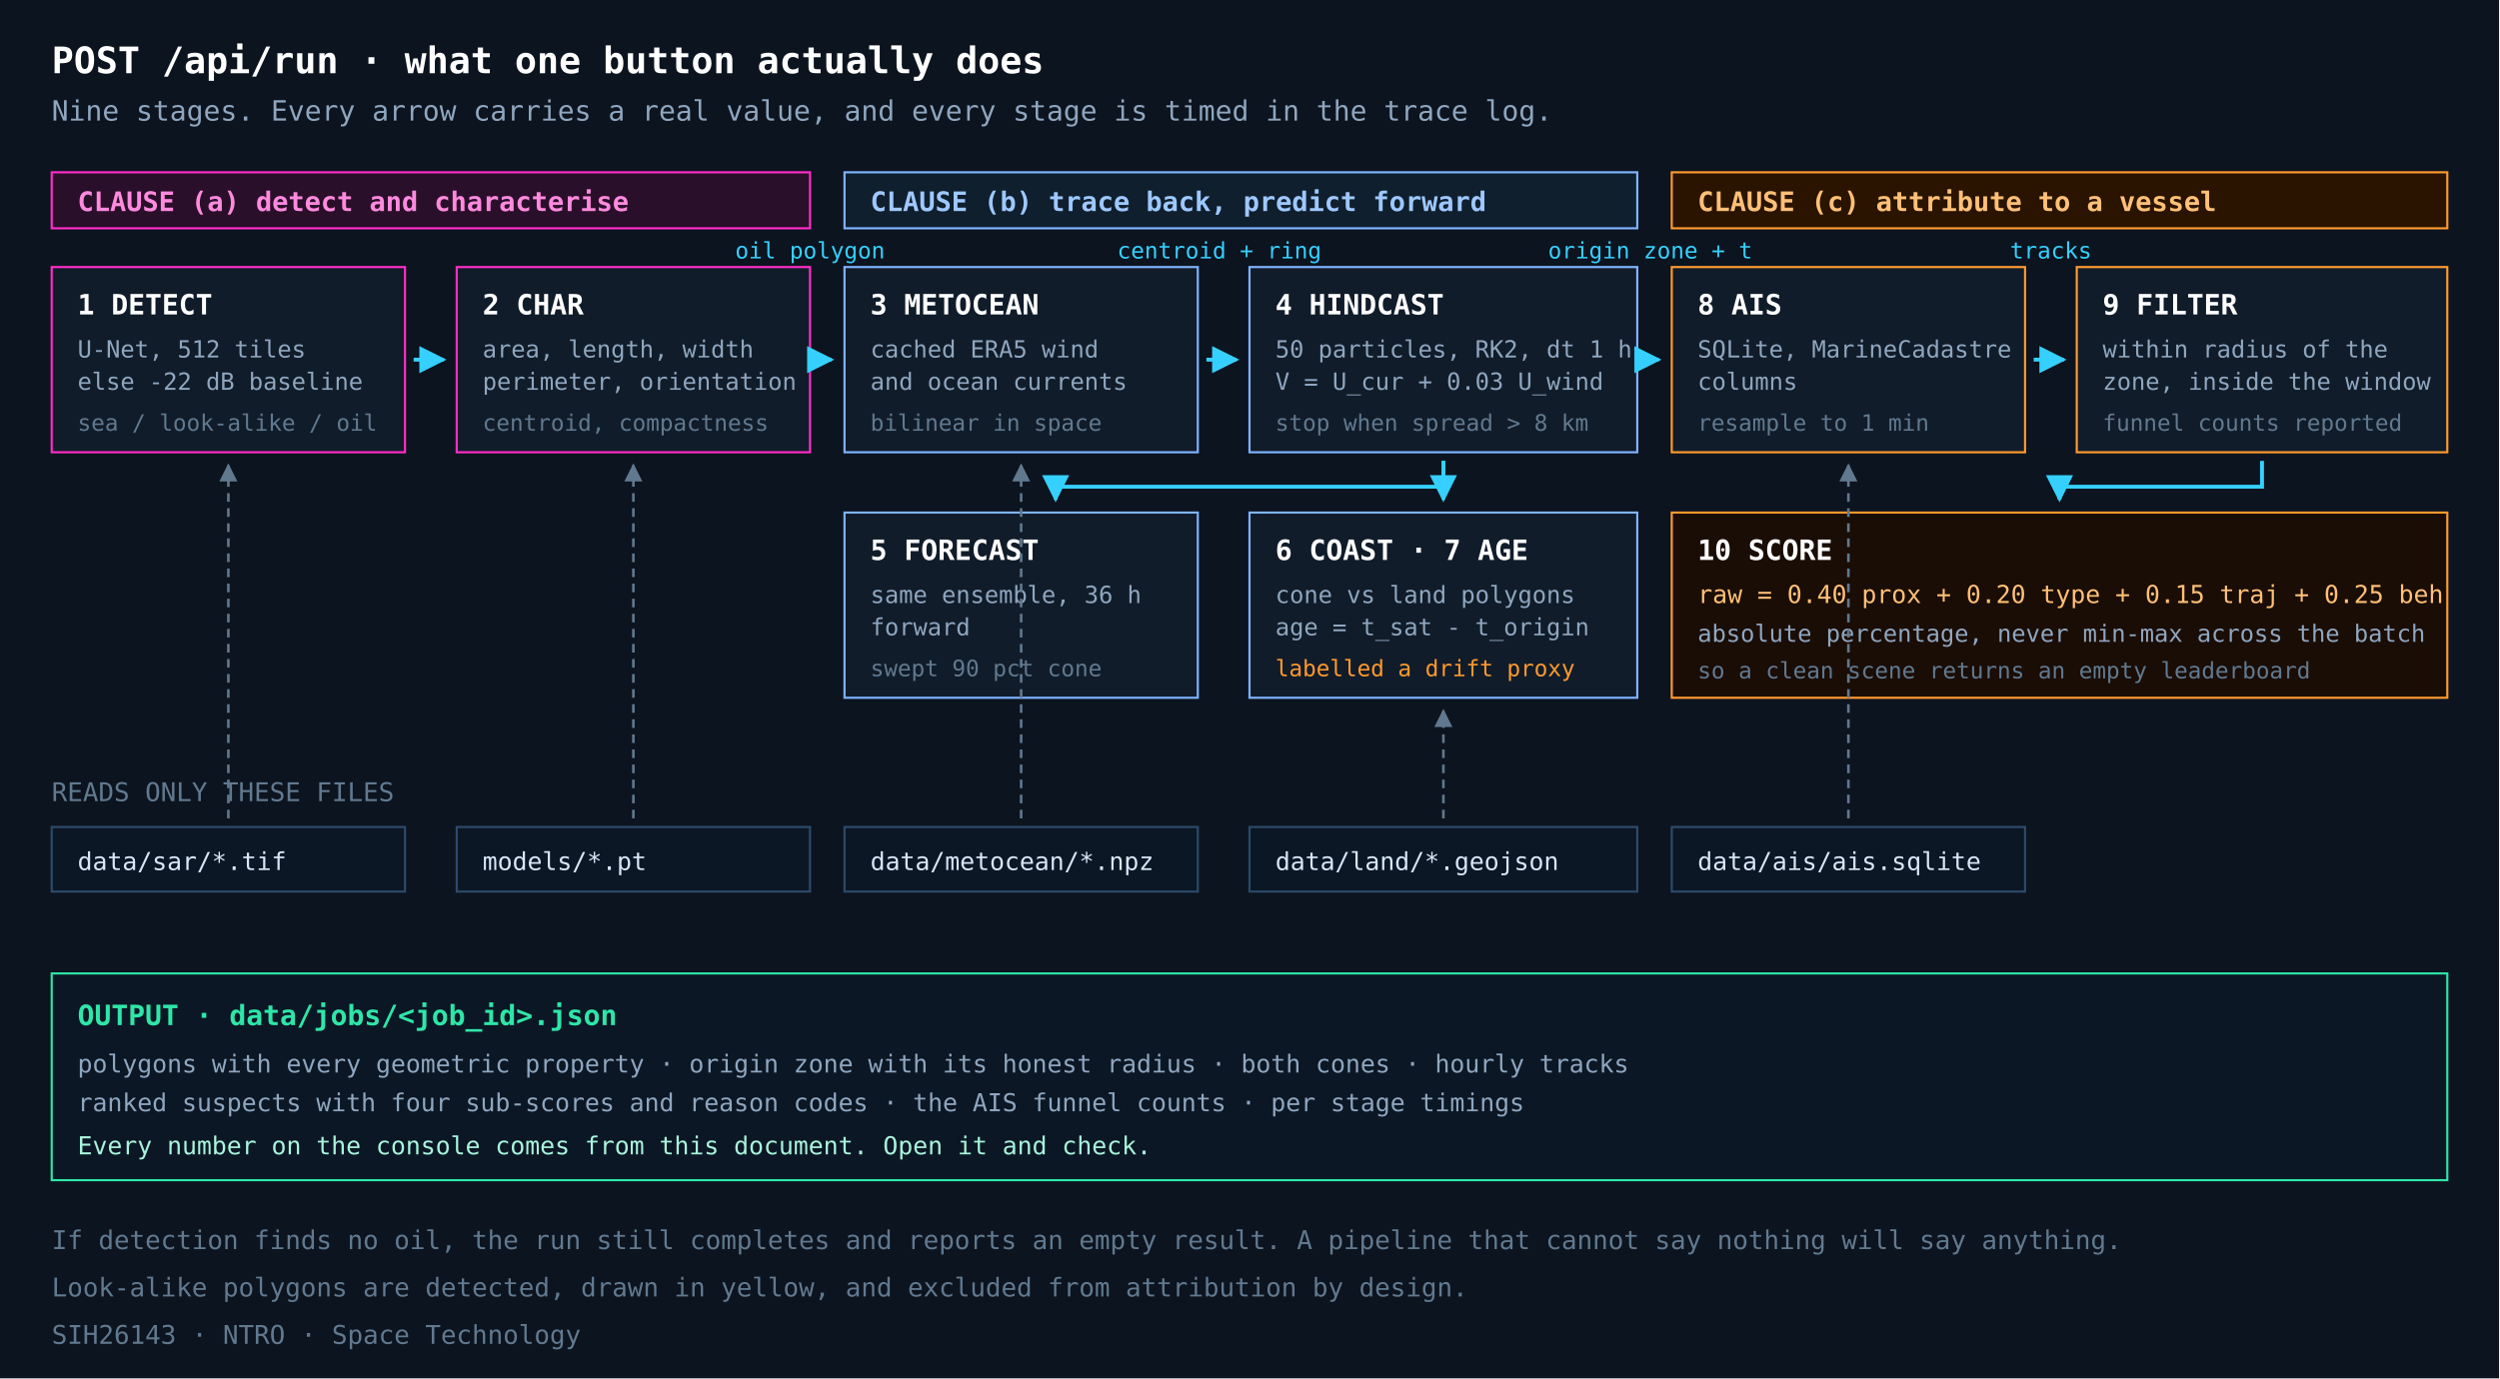
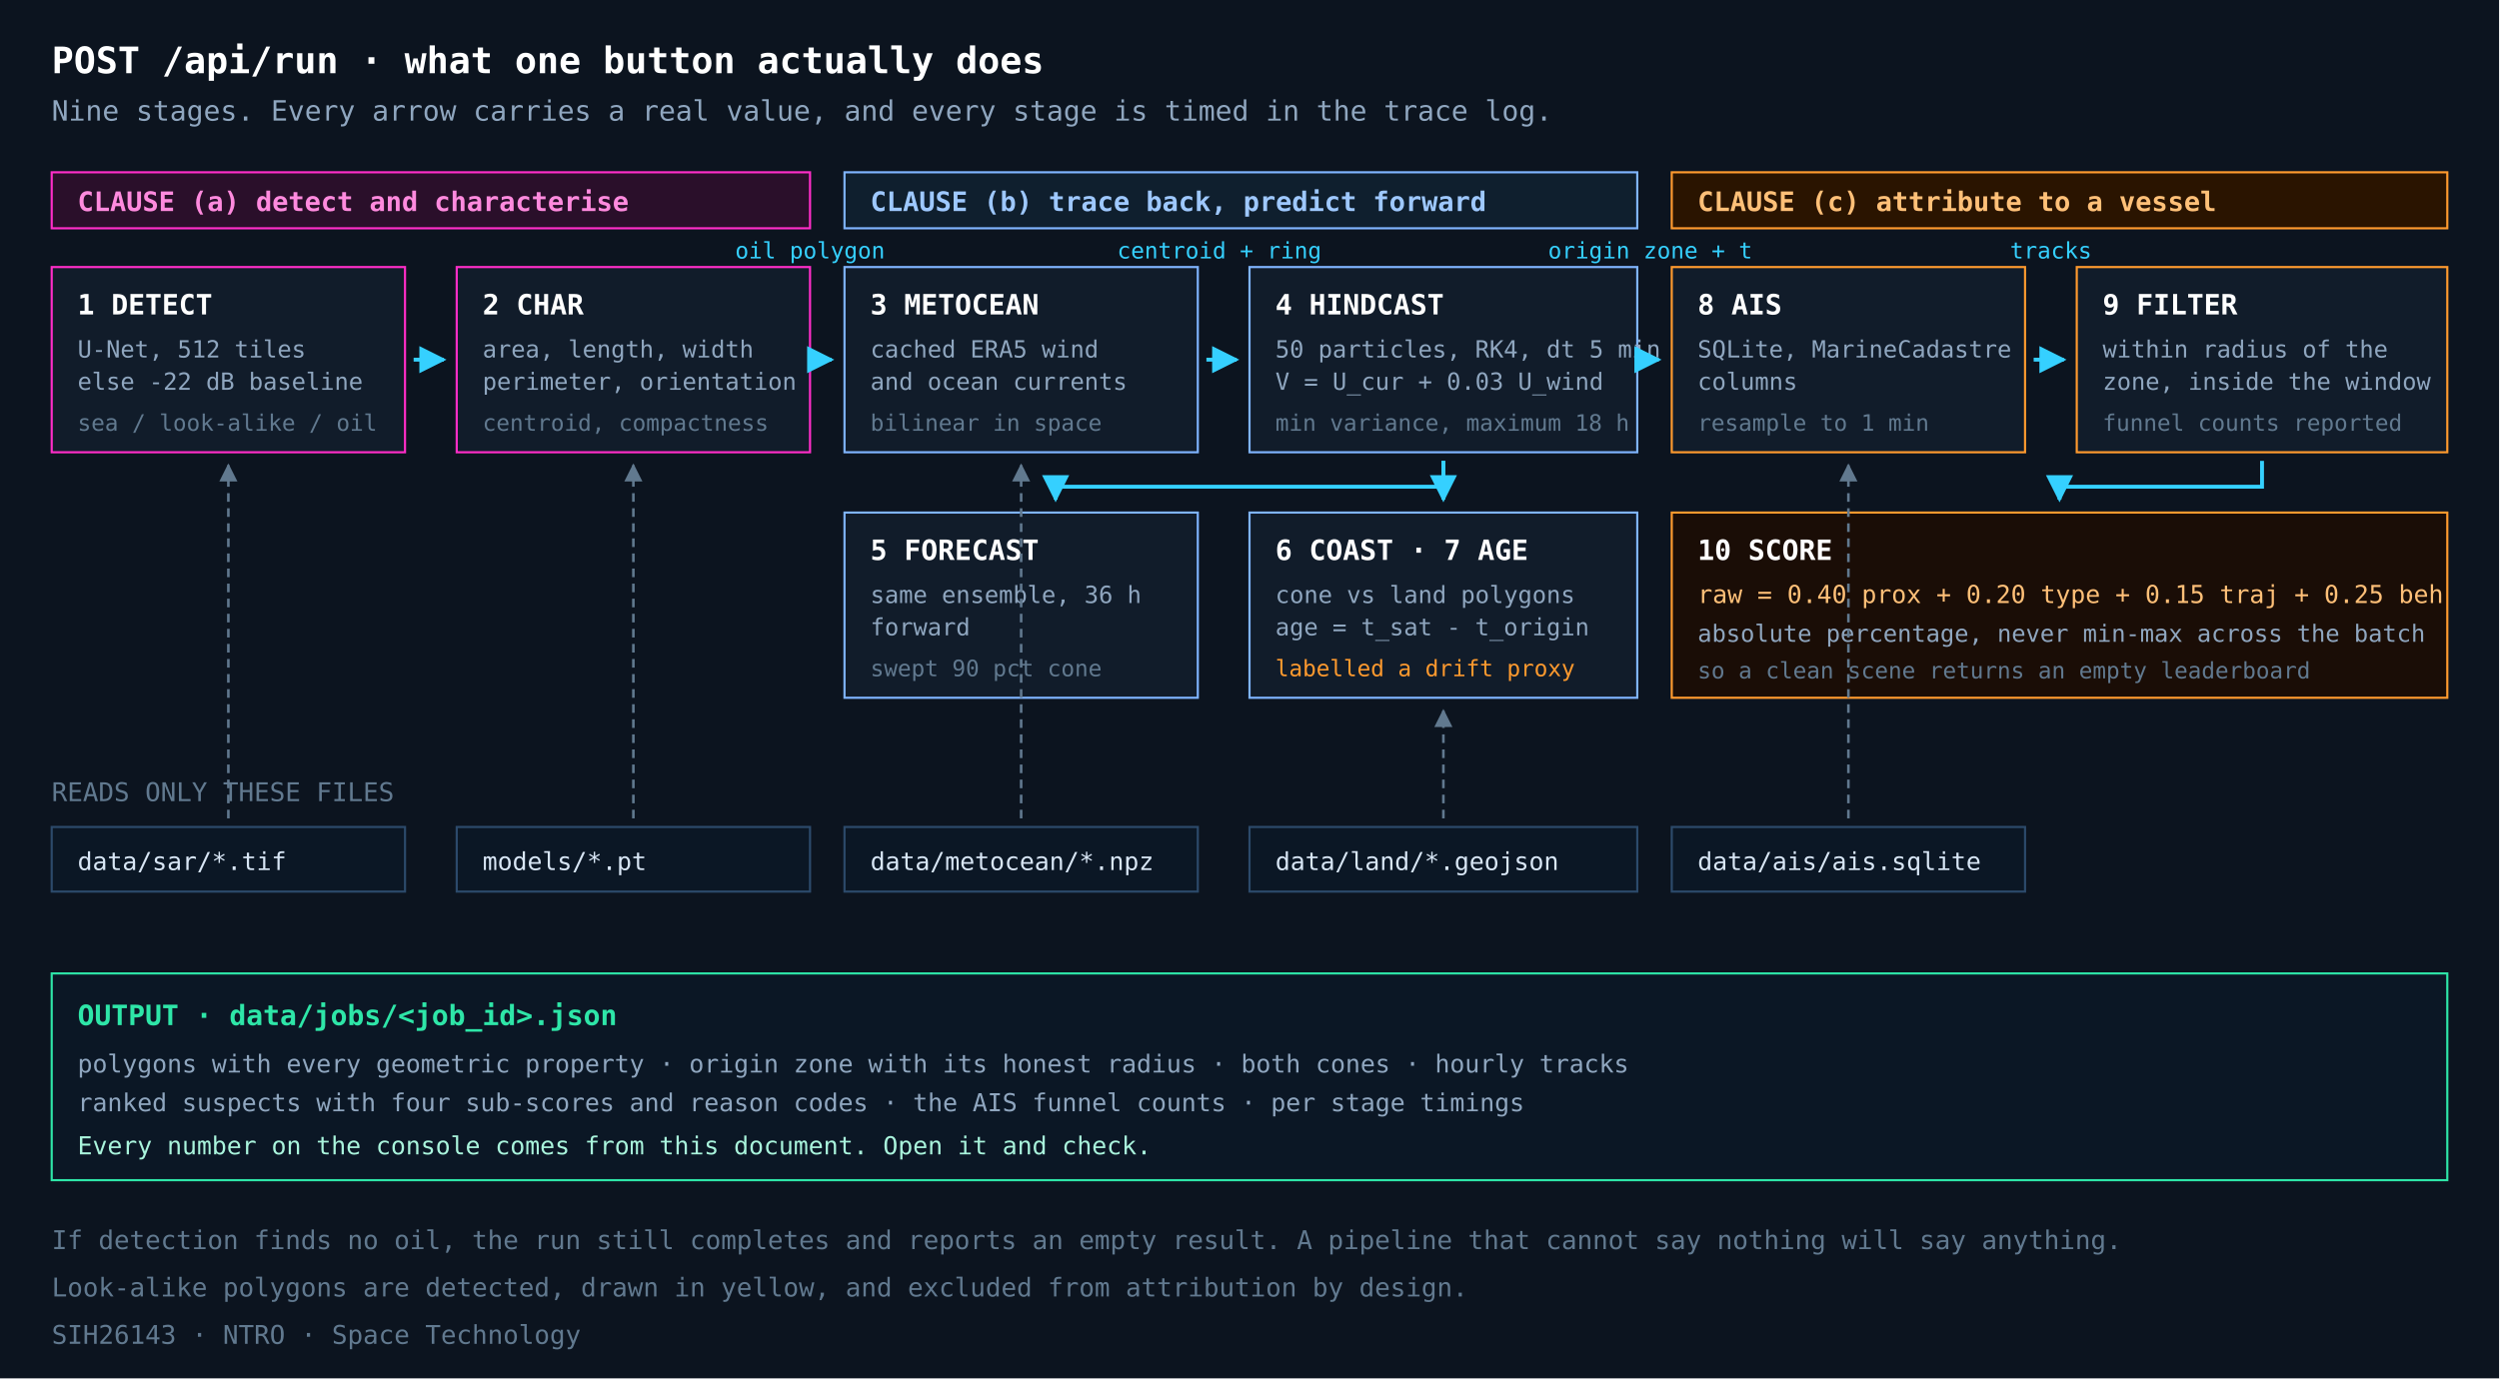
<svg xmlns="http://www.w3.org/2000/svg" viewBox="0 0 1160 640" width="1160" height="640" role="img" aria-label="One press of RUN PIPELINE moves a SAR scene through nine stages: detect, characterise, load metocean, hindcast to an origin zone, forecast, coast check, age proxy, AIS join, filter and score. Each arrow carries the specific value passed on.">
  <defs>
    <marker id="p" viewBox="0 0 10 10" refX="9" refY="5" markerWidth="7" markerHeight="7" orient="auto-start-reverse">
      <path d="M0,0 L10,5 L0,10 z" fill="#35d0ff" />
    </marker>
    <marker id="pg" viewBox="0 0 10 10" refX="9" refY="5" markerWidth="7" markerHeight="7" orient="auto-start-reverse">
      <path d="M0,0 L10,5 L0,10 z" fill="#61798f" />
    </marker>
  </defs>
  <rect x="0" y="0" width="1160" height="640" fill="#0c141f" />
  <text x="24" y="34" fill="#ffffff" font-family="ui-monospace,Consolas,monospace" font-size="17" font-weight="700">POST /api/run  ·  what one button actually does</text>
  <text x="24" y="56" fill="#8fa6bf" font-family="ui-monospace,Consolas,monospace" font-size="13">Nine stages. Every arrow carries a real value, and every stage is timed in the trace log.</text>
  <rect x="24" y="80" width="352" height="26" fill="#2a0f2a" stroke="#ff2dc8" />
  <text x="36" y="98" fill="#ff8ade" font-family="ui-monospace,Consolas,monospace" font-size="12.5" font-weight="700">CLAUSE (a)  detect and characterise</text>
  <rect x="392" y="80" width="368" height="26" fill="#0f1f2e" stroke="#7fb4ff" />
  <text x="404" y="98" fill="#9ec8ff" font-family="ui-monospace,Consolas,monospace" font-size="12.5" font-weight="700">CLAUSE (b)  trace back, predict forward</text>
  <rect x="776" y="80" width="360" height="26" fill="#2a1400" stroke="#ff9a2e" />
  <text x="788" y="98" fill="#ffc078" font-family="ui-monospace,Consolas,monospace" font-size="12.5" font-weight="700">CLAUSE (c)  attribute to a vessel</text>
  <g font-family="ui-monospace,Consolas,monospace">
    <rect x="24" y="124" width="164" height="86" fill="#111c2a" stroke="#ff2dc8" />
    <text x="36" y="146" fill="#ffffff" font-size="13" font-weight="700">1 DETECT</text>
    <text x="36" y="166" fill="#8fa6bf" font-size="11">U-Net, 512 tiles</text>
    <text x="36" y="181" fill="#8fa6bf" font-size="11">else -22 dB baseline</text>
    <text x="36" y="200" fill="#61798f" font-size="10.5">sea / look-alike / oil</text>
    <rect x="212" y="124" width="164" height="86" fill="#111c2a" stroke="#ff2dc8" />
    <text x="224" y="146" fill="#ffffff" font-size="13" font-weight="700">2 CHAR</text>
    <text x="224" y="166" fill="#8fa6bf" font-size="11">area, length, width</text>
    <text x="224" y="181" fill="#8fa6bf" font-size="11">perimeter, orientation</text>
    <text x="224" y="200" fill="#61798f" font-size="10.5">centroid, compactness</text>
    <rect x="392" y="124" width="164" height="86" fill="#111c2a" stroke="#7fb4ff" />
    <text x="404" y="146" fill="#ffffff" font-size="13" font-weight="700">3 METOCEAN</text>
    <text x="404" y="166" fill="#8fa6bf" font-size="11">cached ERA5 wind</text>
    <text x="404" y="181" fill="#8fa6bf" font-size="11">and ocean currents</text>
    <text x="404" y="200" fill="#61798f" font-size="10.5">bilinear in space</text>
    <rect x="580" y="124" width="180" height="86" fill="#111c2a" stroke="#7fb4ff" />
    <text x="592" y="146" fill="#ffffff" font-size="13" font-weight="700">4 HINDCAST</text>
-     <text x="592" y="166" fill="#8fa6bf" font-size="11">50 particles, RK2, dt 1 h</text>
+     <text x="592" y="166" fill="#8fa6bf" font-size="11">50 particles, RK4, dt 5 min</text>
    <text x="592" y="181" fill="#8fa6bf" font-size="11">V = U_cur + 0.03 U_wind</text>
-     <text x="592" y="200" fill="#61798f" font-size="10.5">stop when spread &gt; 8 km</text>
+     <text x="592" y="200" fill="#61798f" font-size="10.5">min variance, maximum 18 h</text>
    <rect x="392" y="238" width="164" height="86" fill="#111c2a" stroke="#7fb4ff" />
    <text x="404" y="260" fill="#ffffff" font-size="13" font-weight="700">5 FORECAST</text>
    <text x="404" y="280" fill="#8fa6bf" font-size="11">same ensemble, 36 h</text>
    <text x="404" y="295" fill="#8fa6bf" font-size="11">forward</text>
    <text x="404" y="314" fill="#61798f" font-size="10.5">swept 90 pct cone</text>
    <rect x="580" y="238" width="180" height="86" fill="#111c2a" stroke="#7fb4ff" />
    <text x="592" y="260" fill="#ffffff" font-size="13" font-weight="700">6 COAST  ·  7 AGE</text>
    <text x="592" y="280" fill="#8fa6bf" font-size="11">cone vs land polygons</text>
    <text x="592" y="295" fill="#8fa6bf" font-size="11">age = t_sat - t_origin</text>
    <text x="592" y="314" fill="#ff9a2e" font-size="10.5">labelled a drift proxy</text>
    <rect x="776" y="124" width="164" height="86" fill="#111c2a" stroke="#ff9a2e" />
    <text x="788" y="146" fill="#ffffff" font-size="13" font-weight="700">8 AIS</text>
    <text x="788" y="166" fill="#8fa6bf" font-size="11">SQLite, MarineCadastre</text>
    <text x="788" y="181" fill="#8fa6bf" font-size="11">columns</text>
    <text x="788" y="200" fill="#61798f" font-size="10.5">resample to 1 min</text>
    <rect x="964" y="124" width="172" height="86" fill="#111c2a" stroke="#ff9a2e" />
    <text x="976" y="146" fill="#ffffff" font-size="13" font-weight="700">9 FILTER</text>
    <text x="976" y="166" fill="#8fa6bf" font-size="11">within radius of the</text>
    <text x="976" y="181" fill="#8fa6bf" font-size="11">zone, inside the window</text>
    <text x="976" y="200" fill="#61798f" font-size="10.5">funnel counts reported</text>
    <rect x="776" y="238" width="360" height="86" fill="#1a0d06" stroke="#ff9a2e" />
    <text x="788" y="260" fill="#ffffff" font-size="13" font-weight="700">10 SCORE</text>
    <text x="788" y="280" fill="#ffc078" font-size="11.5">raw = 0.40 prox + 0.20 type + 0.15 traj + 0.25 beh</text>
    <text x="788" y="298" fill="#8fa6bf" font-size="11">absolute percentage, never min-max across the batch</text>
    <text x="788" y="315" fill="#61798f" font-size="10.5">so a clean scene returns an empty leaderboard</text>
  </g>
  <g stroke="#35d0ff" stroke-width="1.8" fill="none" marker-end="url(#p)">
    <line x1="192" y1="167" x2="206" y2="167" />
    <line x1="380" y1="167" x2="386" y2="167" />
    <line x1="560" y1="167" x2="574" y2="167" />
    <line x1="764" y1="167" x2="770" y2="167" />
    <line x1="944" y1="167" x2="958" y2="167" />
  </g>
  <text x="376" y="120" fill="#35d0ff" font-family="ui-monospace,Consolas,monospace" font-size="10.5" text-anchor="middle">oil polygon</text>
  <text x="566" y="120" fill="#35d0ff" font-family="ui-monospace,Consolas,monospace" font-size="10.5" text-anchor="middle">centroid + ring</text>
  <text x="766" y="120" fill="#35d0ff" font-family="ui-monospace,Consolas,monospace" font-size="10.5" text-anchor="middle">origin zone + t</text>
  <text x="952" y="120" fill="#35d0ff" font-family="ui-monospace,Consolas,monospace" font-size="10.5" text-anchor="middle">tracks</text>
  <g stroke="#35d0ff" stroke-width="1.8" fill="none" marker-end="url(#p)">
    <path d="M 670 214 L 670 226 L 490 226 L 490 232" />
    <path d="M 670 214 L 670 232" />
    <path d="M 1050 214 L 1050 226 L 956 226 L 956 232" />
  </g>
  <text x="24" y="372" fill="#61798f" font-family="ui-monospace,Consolas,monospace" font-size="12">READS ONLY THESE FILES</text>
  <g font-family="ui-monospace,Consolas,monospace" font-size="11.5" fill="#d8e6f5">
    <rect x="24" y="384" width="164" height="30" fill="#0b1725" stroke="#2c4a6b" />
    <text x="36" y="404">data/sar/*.tif</text>
    <rect x="212" y="384" width="164" height="30" fill="#0b1725" stroke="#2c4a6b" />
    <text x="224" y="404">models/*.pt</text>
    <rect x="392" y="384" width="164" height="30" fill="#0b1725" stroke="#2c4a6b" />
    <text x="404" y="404">data/metocean/*.npz</text>
    <rect x="580" y="384" width="180" height="30" fill="#0b1725" stroke="#2c4a6b" />
    <text x="592" y="404">data/land/*.geojson</text>
    <rect x="776" y="384" width="164" height="30" fill="#0b1725" stroke="#2c4a6b" />
    <text x="788" y="404">data/ais/ais.sqlite</text>
  </g>
  <g stroke="#61798f" stroke-width="1.2" fill="none" marker-end="url(#pg)" stroke-dasharray="4,3">
    <line x1="106" y1="380" x2="106" y2="216" />
    <line x1="294" y1="380" x2="294" y2="216" />
    <line x1="474" y1="380" x2="474" y2="216" />
    <line x1="670" y1="380" x2="670" y2="330" />
    <line x1="858" y1="380" x2="858" y2="216" />
  </g>
  <rect x="24" y="452" width="1112" height="96" fill="#0b1725" stroke="#2ee6a8" />
  <text x="36" y="476" fill="#2ee6a8" font-family="ui-monospace,Consolas,monospace" font-size="13" font-weight="700">OUTPUT  ·  data/jobs/&lt;job_id&gt;.json</text>
  <g font-family="ui-monospace,Consolas,monospace" font-size="11.5" fill="#8fa6bf">
    <text x="36" y="498">polygons with every geometric property   ·   origin zone with its honest radius   ·   both cones   ·   hourly tracks</text>
    <text x="36" y="516">ranked suspects with four sub-scores and reason codes   ·   the AIS funnel counts   ·   per stage timings</text>
    <text x="36" y="536" fill="#a9f4dc">Every number on the console comes from this document. Open it and check.</text>
  </g>
  <text x="24" y="580" fill="#61798f" font-family="ui-monospace,Consolas,monospace" font-size="12">If detection finds no oil, the run still completes and reports an empty result. A pipeline that cannot say nothing will say anything.</text>
  <text x="24" y="602" fill="#61798f" font-family="ui-monospace,Consolas,monospace" font-size="12">Look-alike polygons are detected, drawn in yellow, and excluded from attribution by design.</text>
  <text x="24" y="624" fill="#61798f" font-family="ui-monospace,Consolas,monospace" font-size="12">SIH26143  ·  NTRO  ·  Space Technology</text>
</svg>
